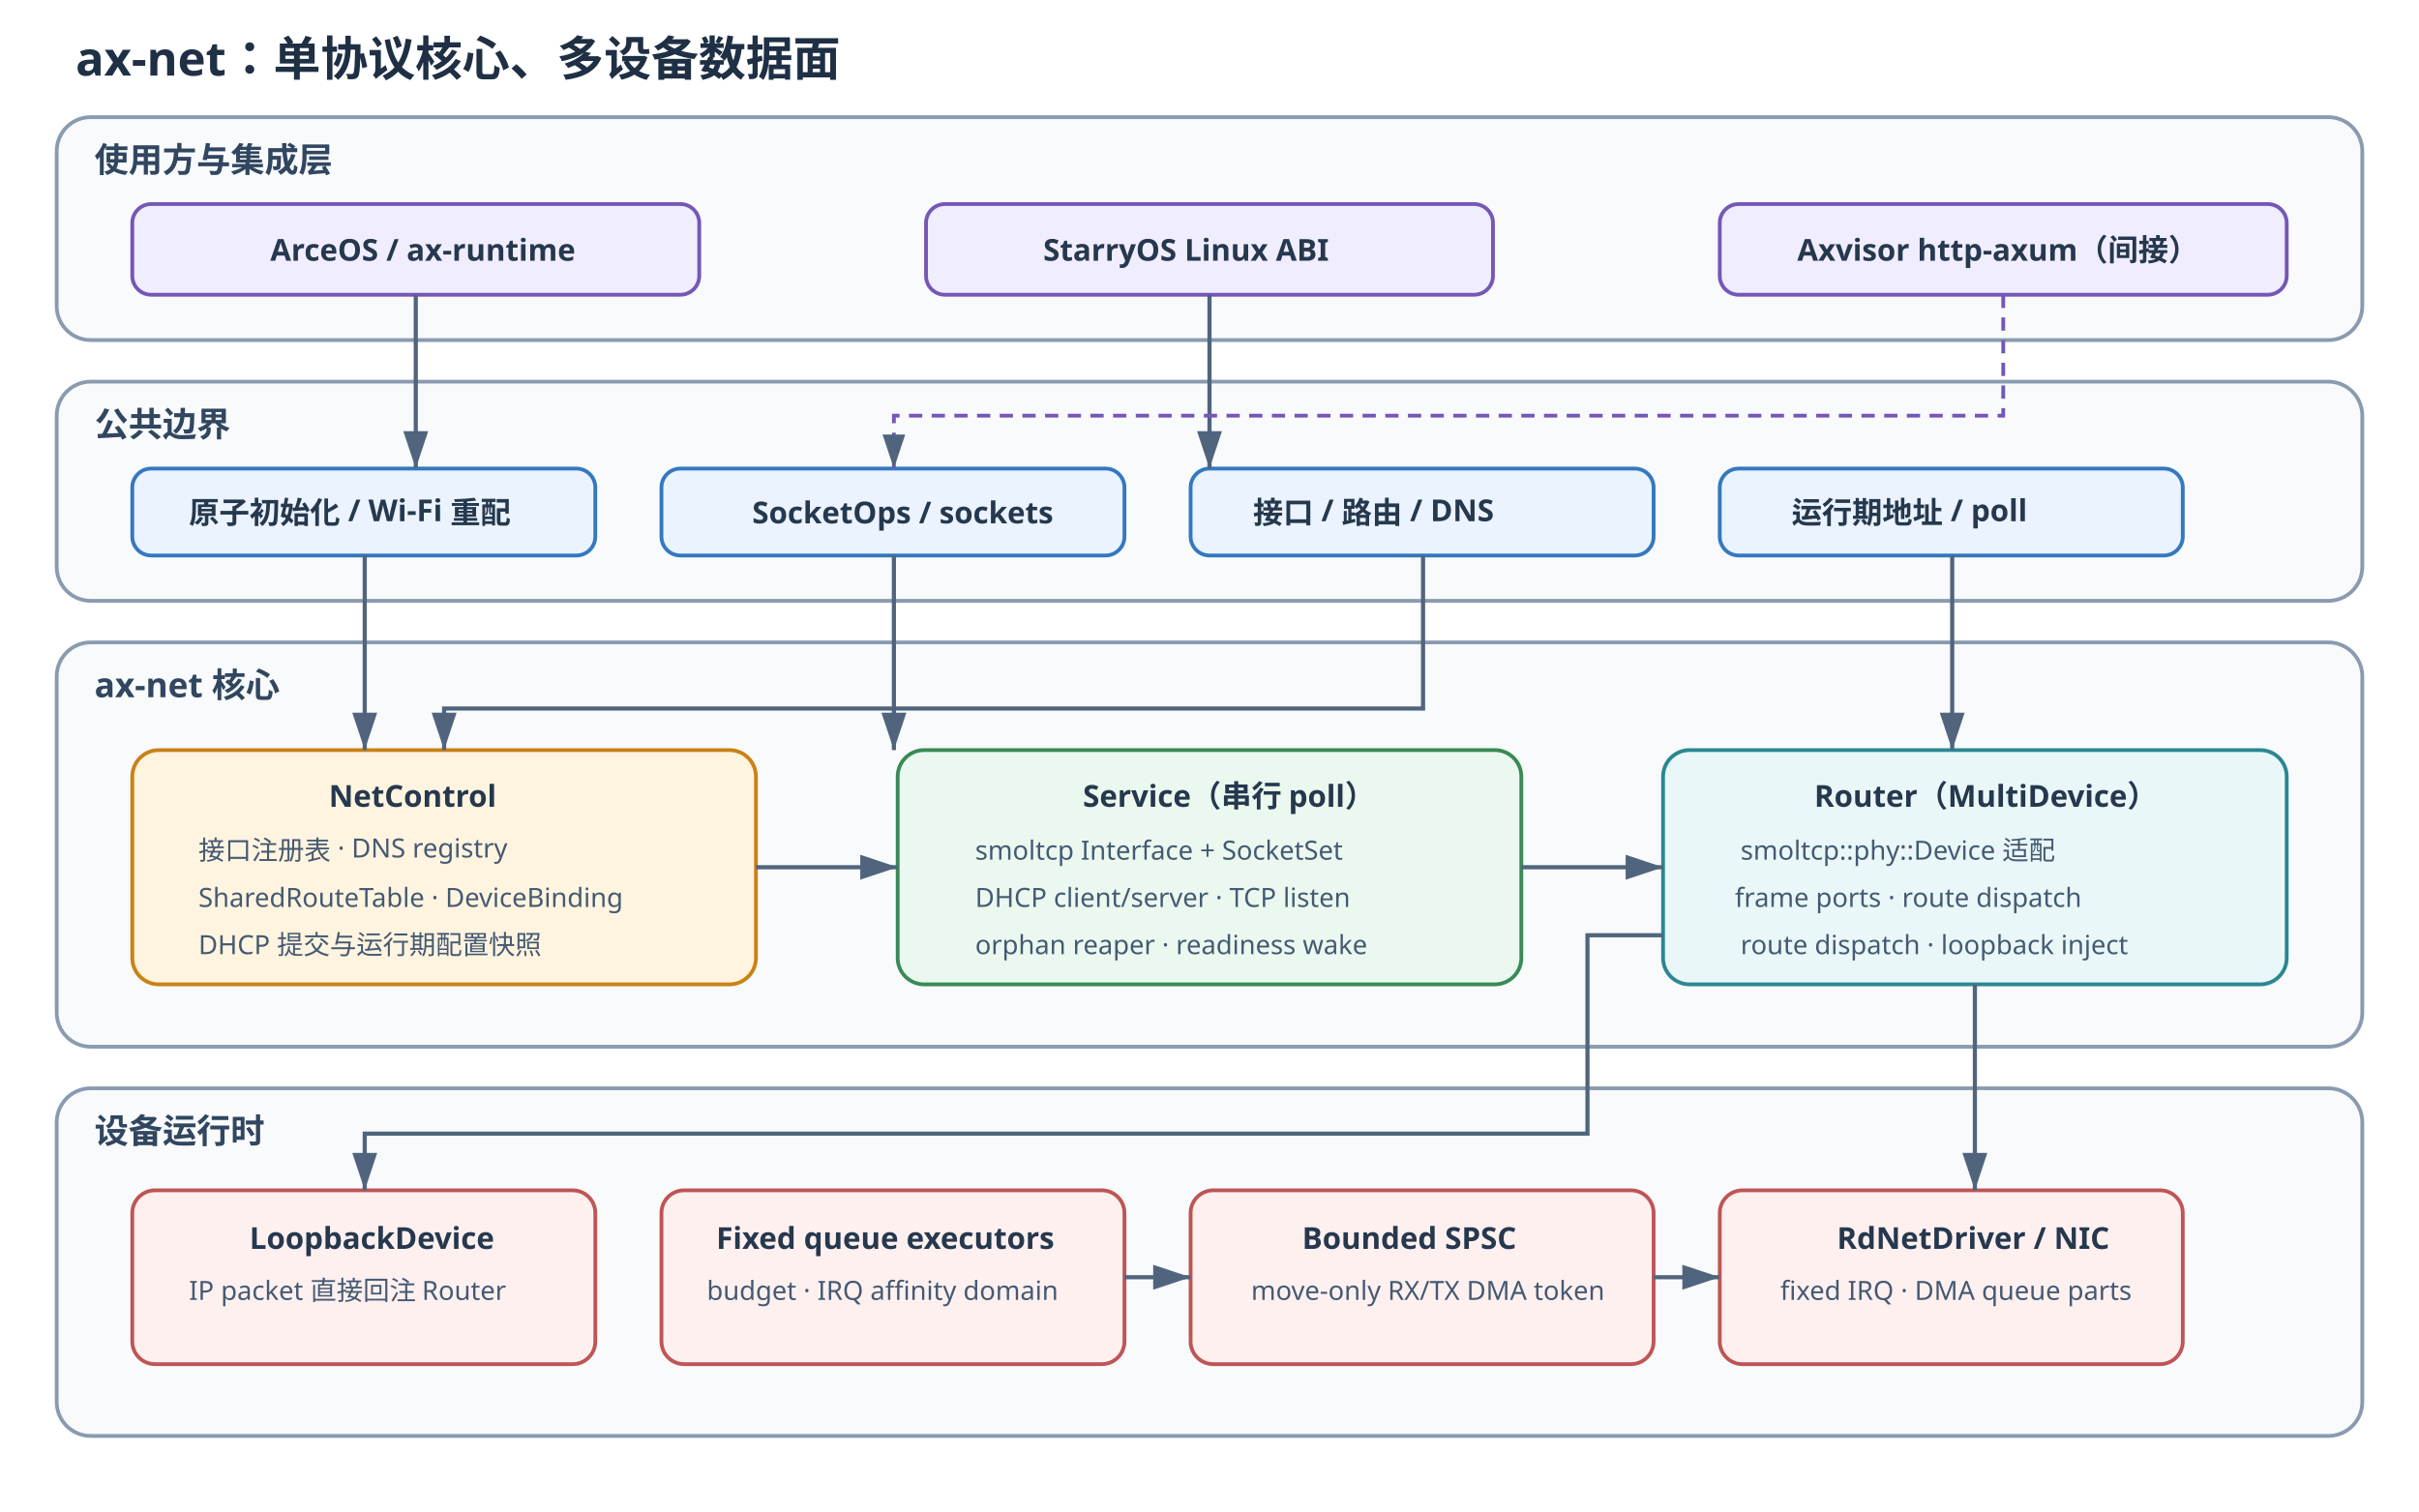
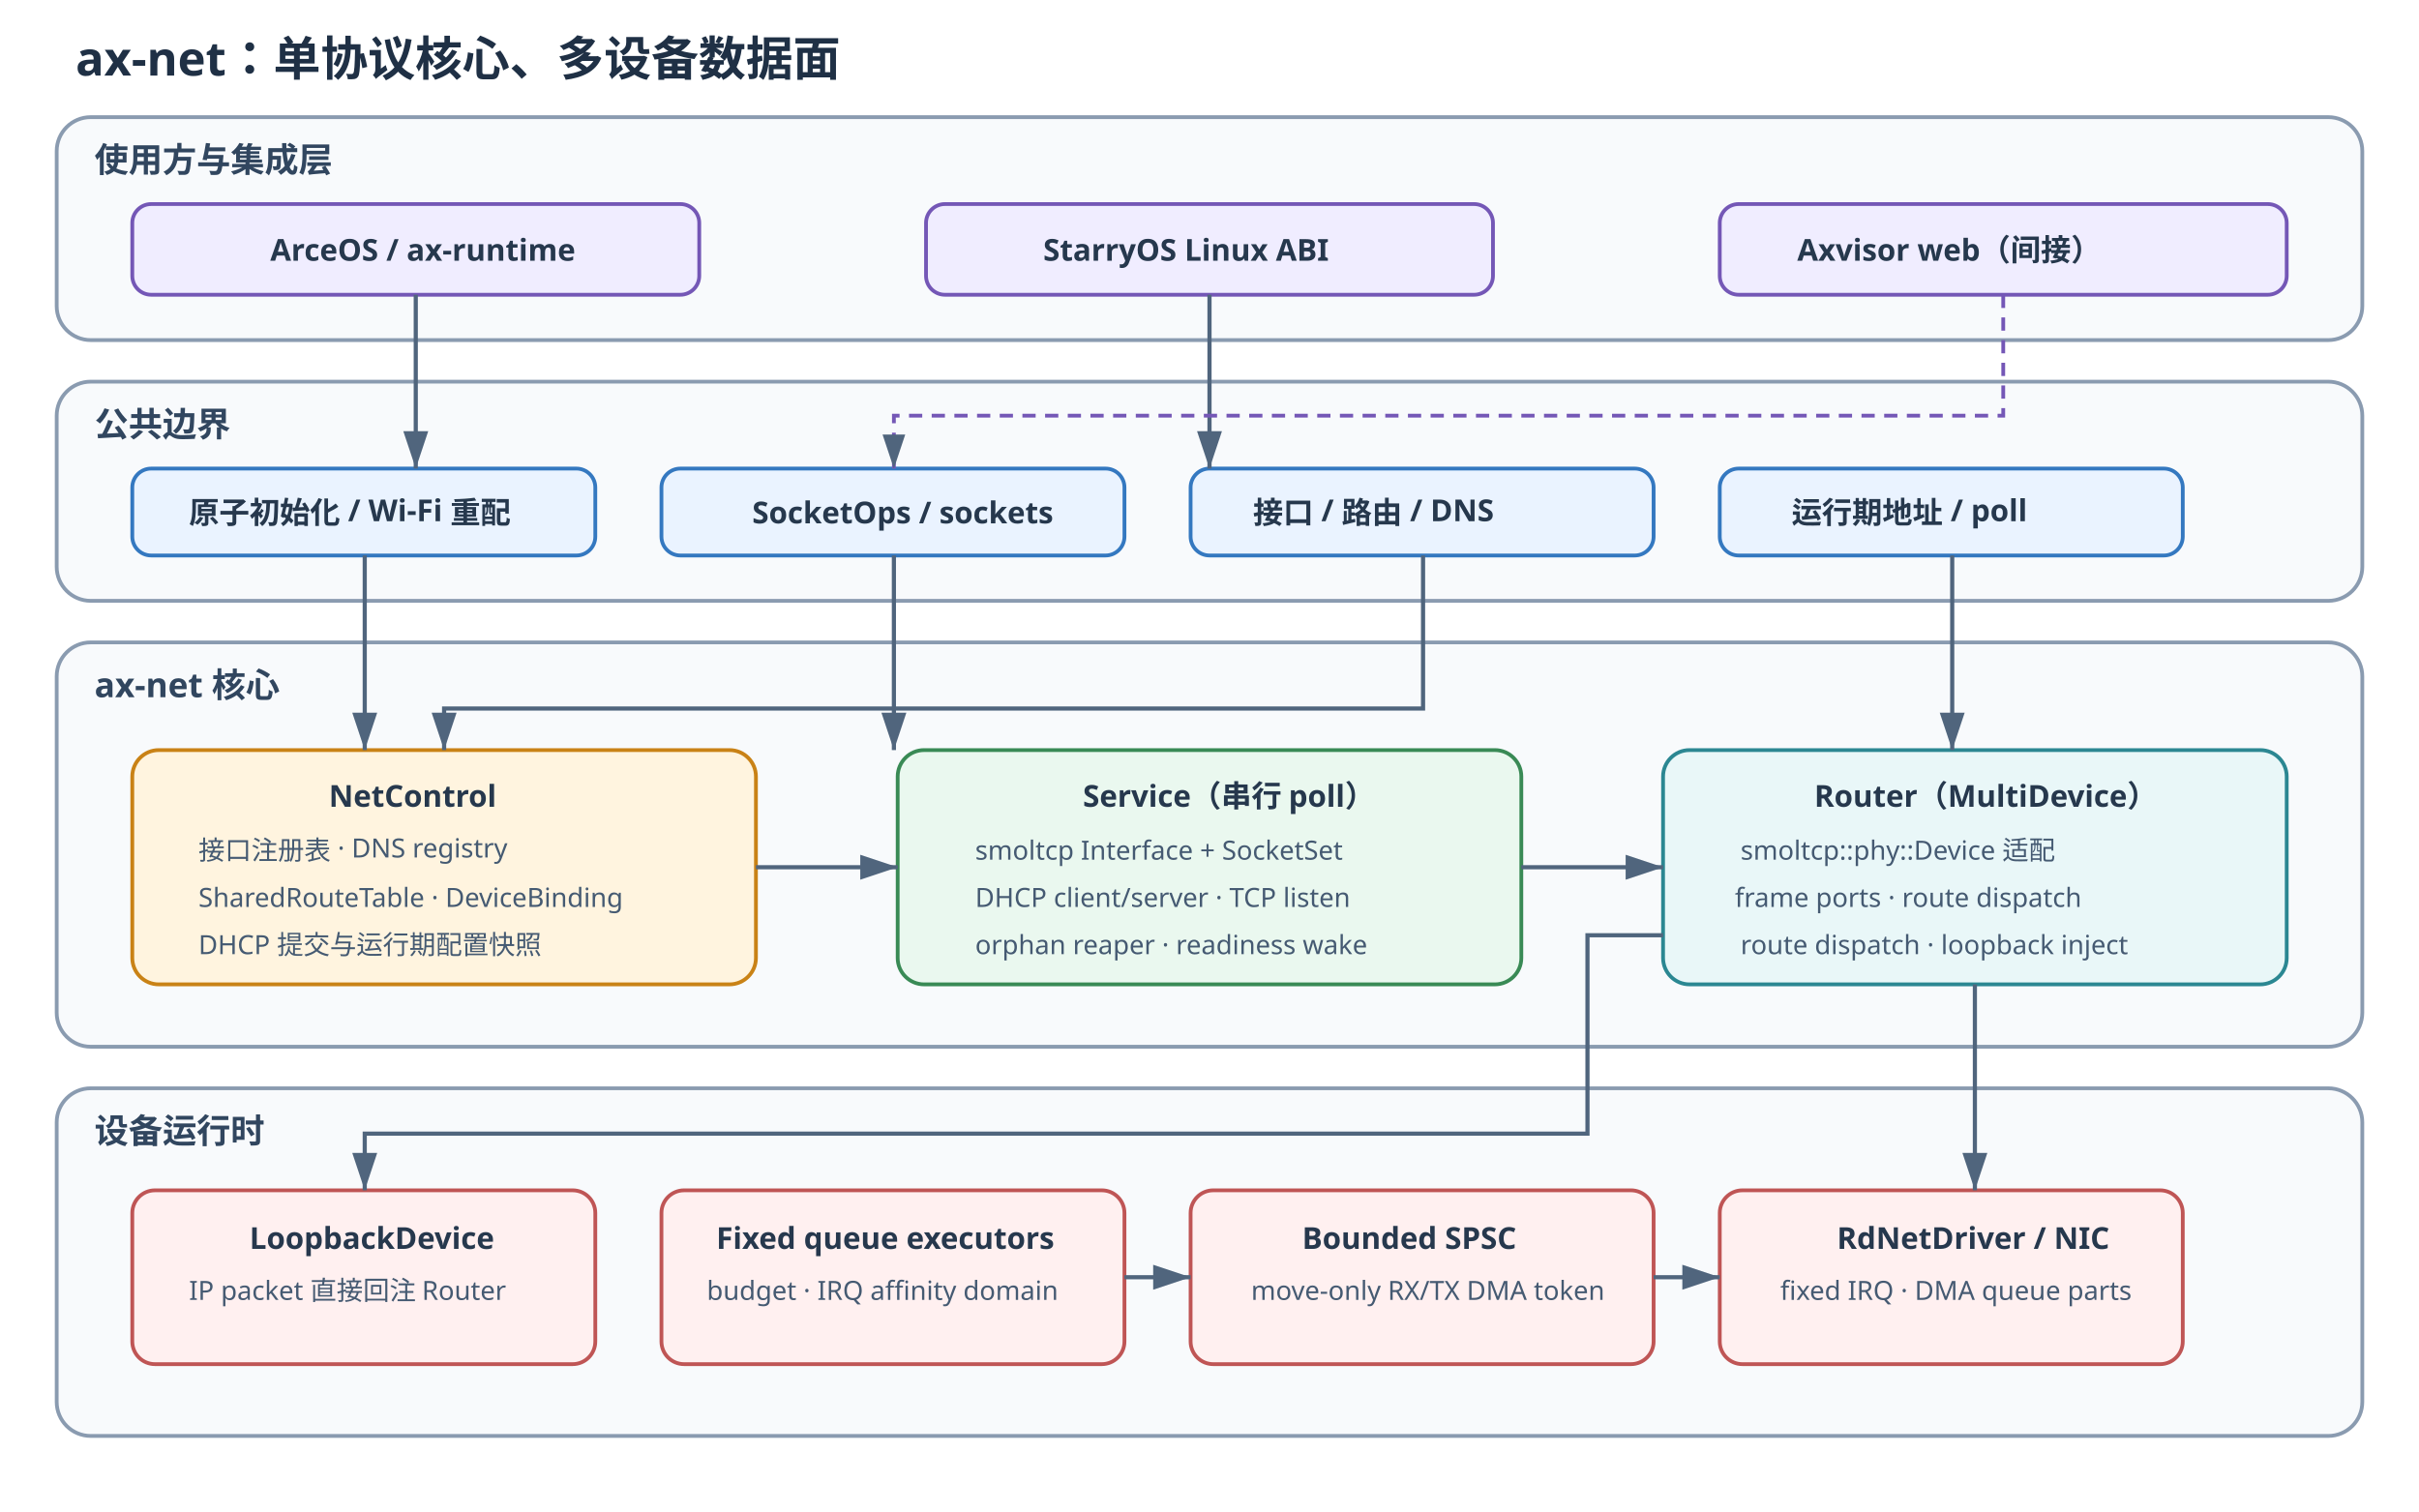
<svg xmlns="http://www.w3.org/2000/svg" viewBox="0 0 1280 800" role="img" aria-labelledby="title desc">
  <defs>
    <marker id="arrow" markerWidth="10" markerHeight="10" refX="9" refY="3" orient="auto" markerUnits="strokeWidth">
      <path d="M0,0 L0,6 L9,3 z" fill="#50657d" />
    </marker>
    <style>
      .layer{fill:#f8fafc;stroke:#8a9bb0;stroke-width:2}
      .consumer{fill:#f0edff;stroke:#7457b6;stroke-width:2}
      .api{fill:#eaf3ff;stroke:#3478c0;stroke-width:2}
      .control{fill:#fff4df;stroke:#c98216;stroke-width:2}
      .core{fill:#eaf8ef;stroke:#398a55;stroke-width:2}
      .router{fill:#e9f7f8;stroke:#2b8792;stroke-width:2}
      .device{fill:#fff0f0;stroke:#bf5555;stroke-width:2}
      .title{font:700 25px sans-serif;fill:#1f3045}
      .layer-title{font:700 18px sans-serif;fill:#31465f}
      .text{font:600 16px sans-serif;fill:#26384d}
      .small{font:14px sans-serif;fill:#455a72}
      .edge{fill:none;stroke:#50657d;stroke-width:2.2;marker-end:url(#arrow)}
      .indirect{fill:none;stroke:#7457b6;stroke-width:2;stroke-dasharray:7 5;marker-end:url(#arrow)}
    </style>
  </defs>
  <text class="title" x="40" y="40">ax-net：单协议核心、多设备数据面</text>
  <rect class="layer" x="30" y="62" width="1220" height="118" rx="18" />
  <text class="layer-title" x="50" y="91">使用方与集成层</text>
  <rect class="consumer" x="70" y="108" width="300" height="48" rx="10" />
  <text class="text" x="143" y="138">ArceOS / ax-runtime</text>
  <rect class="consumer" x="490" y="108" width="300" height="48" rx="10" />
  <text class="text" x="552" y="138">StarryOS Linux ABI</text>
  <rect class="consumer" x="910" y="108" width="300" height="48" rx="10" />
-   <text class="text" x="951" y="138">Axvisor http-axum（间接）</text>
+   <text class="text" x="951" y="138">Axvisor web（间接）</text>
  <rect class="layer" x="30" y="202" width="1220" height="116" rx="18" />
  <text class="layer-title" x="50" y="231">公共边界</text>
  <rect class="api" x="70" y="248" width="245" height="46" rx="10" />
  <text class="text" x="100" y="277">原子初始化 / Wi-Fi 重配</text>
  <rect class="api" x="350" y="248" width="245" height="46" rx="10" />
  <text class="text" x="398" y="277">SocketOps / sockets</text>
  <rect class="api" x="630" y="248" width="245" height="46" rx="10" />
  <text class="text" x="663" y="277">接口 / 路由 / DNS</text>
  <rect class="api" x="910" y="248" width="245" height="46" rx="10" />
  <text class="text" x="948" y="277">运行期地址 / poll</text>
  <rect class="layer" x="30" y="340" width="1220" height="214" rx="18" />
  <text class="layer-title" x="50" y="369">ax-net 核心</text>
  <rect class="control" x="70" y="397" width="330" height="124" rx="14" />
  <text class="text" x="174" y="427">NetControl</text>
  <text class="small" x="105" y="455">接口注册表 · DNS registry</text>
  <text class="small" x="105" y="480">SharedRouteTable · DeviceBinding</text>
  <text class="small" x="105" y="505">DHCP 提交与运行期配置快照</text>
  <rect class="core" x="475" y="397" width="330" height="124" rx="14" />
  <text class="text" x="573" y="427">Service（串行 poll）</text>
  <text class="small" x="516" y="455">smoltcp Interface + SocketSet</text>
  <text class="small" x="516" y="480">DHCP client/server · TCP listen</text>
  <text class="small" x="516" y="505">orphan reaper · readiness wake</text>
  <rect class="router" x="880" y="397" width="330" height="124" rx="14" />
  <text class="text" x="960" y="427">Router（MultiDevice）</text>
  <text class="small" x="921" y="455">smoltcp::phy::Device 适配</text>
  <text class="small" x="918" y="480">frame ports · route dispatch</text>
  <text class="small" x="921" y="505">route dispatch · loopback inject</text>
  <rect class="layer" x="30" y="576" width="1220" height="184" rx="18" />
  <text class="layer-title" x="50" y="605">设备运行时</text>
  <rect class="device" x="70" y="630" width="245" height="92" rx="12" />
  <text class="text" x="132" y="661">LoopbackDevice</text>
  <text class="small" x="100" y="688">IP packet 直接回注 Router</text>
  <rect class="device" x="350" y="630" width="245" height="92" rx="12" />
  <text class="text" x="379" y="661">Fixed queue executors</text>
  <text class="small" x="374" y="688">budget · IRQ affinity domain</text>
  <rect class="device" x="630" y="630" width="245" height="92" rx="12" />
  <text class="text" x="689" y="661">Bounded SPSC</text>
  <text class="small" x="662" y="688">move-only RX/TX DMA token</text>
  <rect class="device" x="910" y="630" width="245" height="92" rx="12" />
  <text class="text" x="972" y="661">RdNetDriver / NIC</text>
  <text class="small" x="942" y="688">fixed IRQ · DMA queue parts</text>
  <path class="edge" d="M220 156 V248" />
  <path class="edge" d="M640 156 V248" />
  <path class="indirect" d="M1060 156 V220 H473 V248" />
  <path class="edge" d="M193 294 V397" />
  <path class="edge" d="M473 294 V397" />
  <path class="edge" d="M753 294 V375 H235 V397" />
  <path class="edge" d="M1033 294 V397" />
  <path class="edge" d="M400 459 H475" />
  <path class="edge" d="M805 459 H880" />
  <path class="edge" d="M1045 521 V630" />
  <path class="edge" d="M880 495 H840 V600 H193 V630" />
  <path class="edge" d="M595 676 H630" />
  <path class="edge" d="M875 676 H910" />
</svg>
